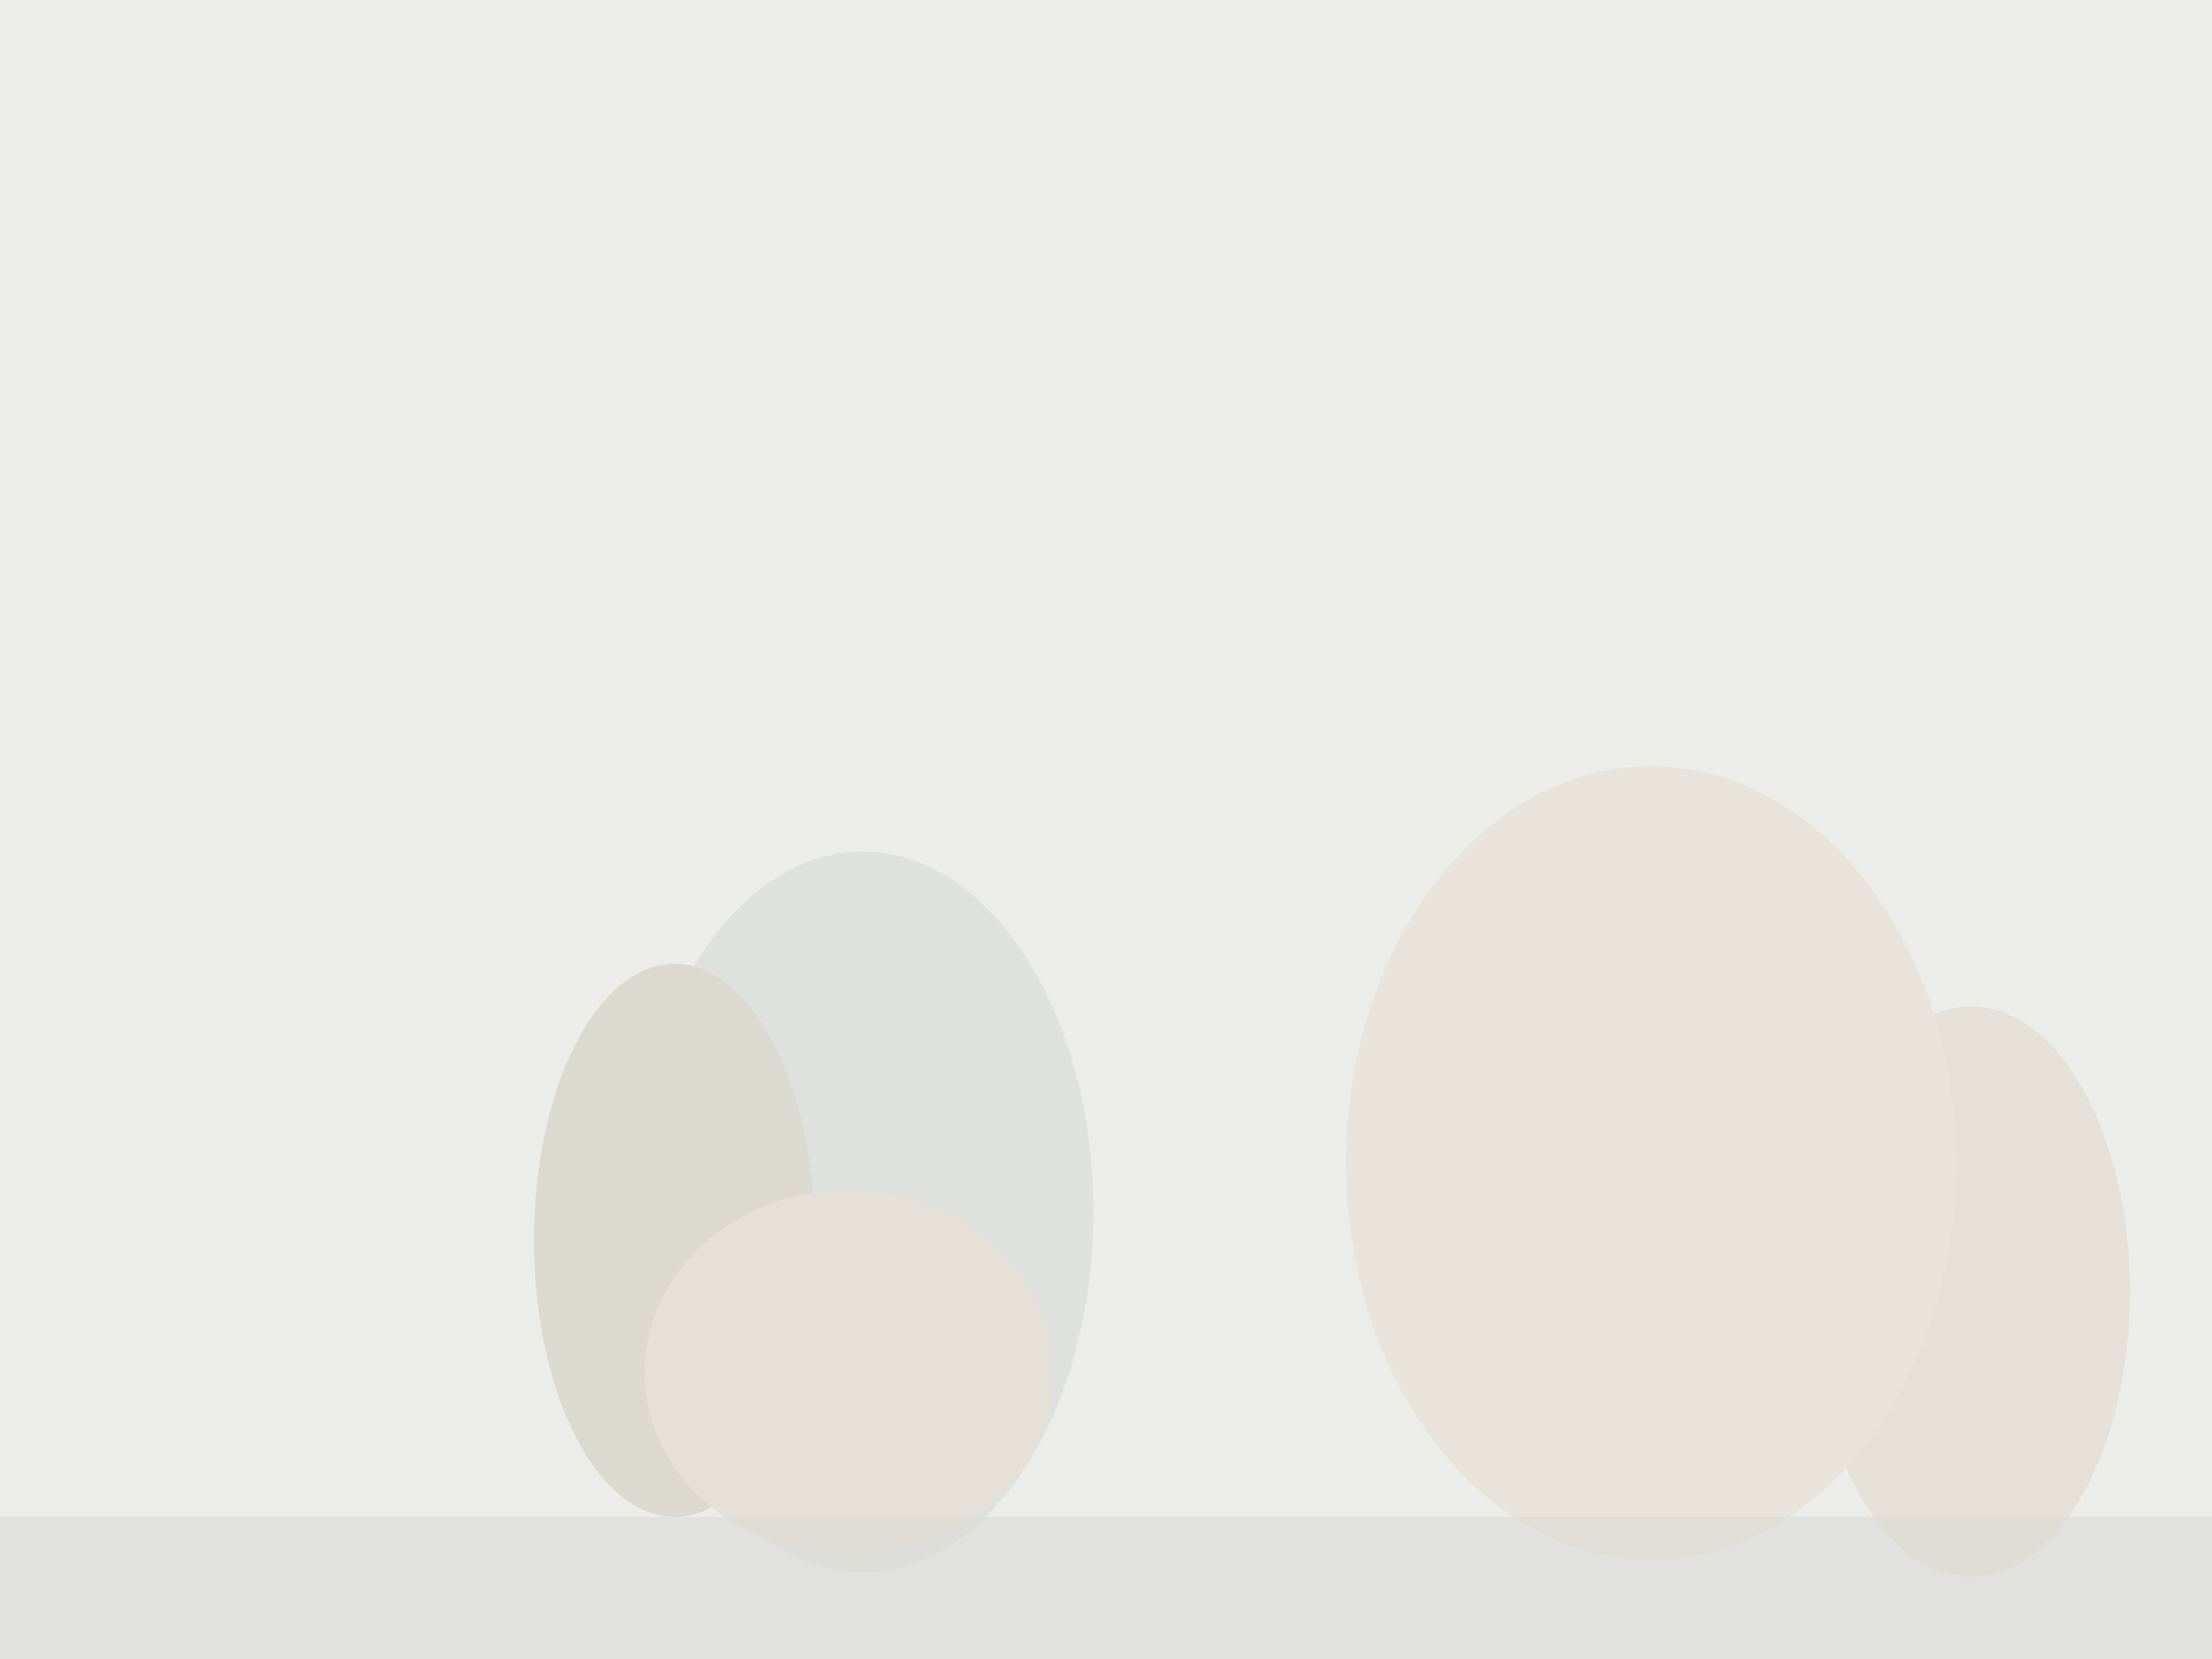
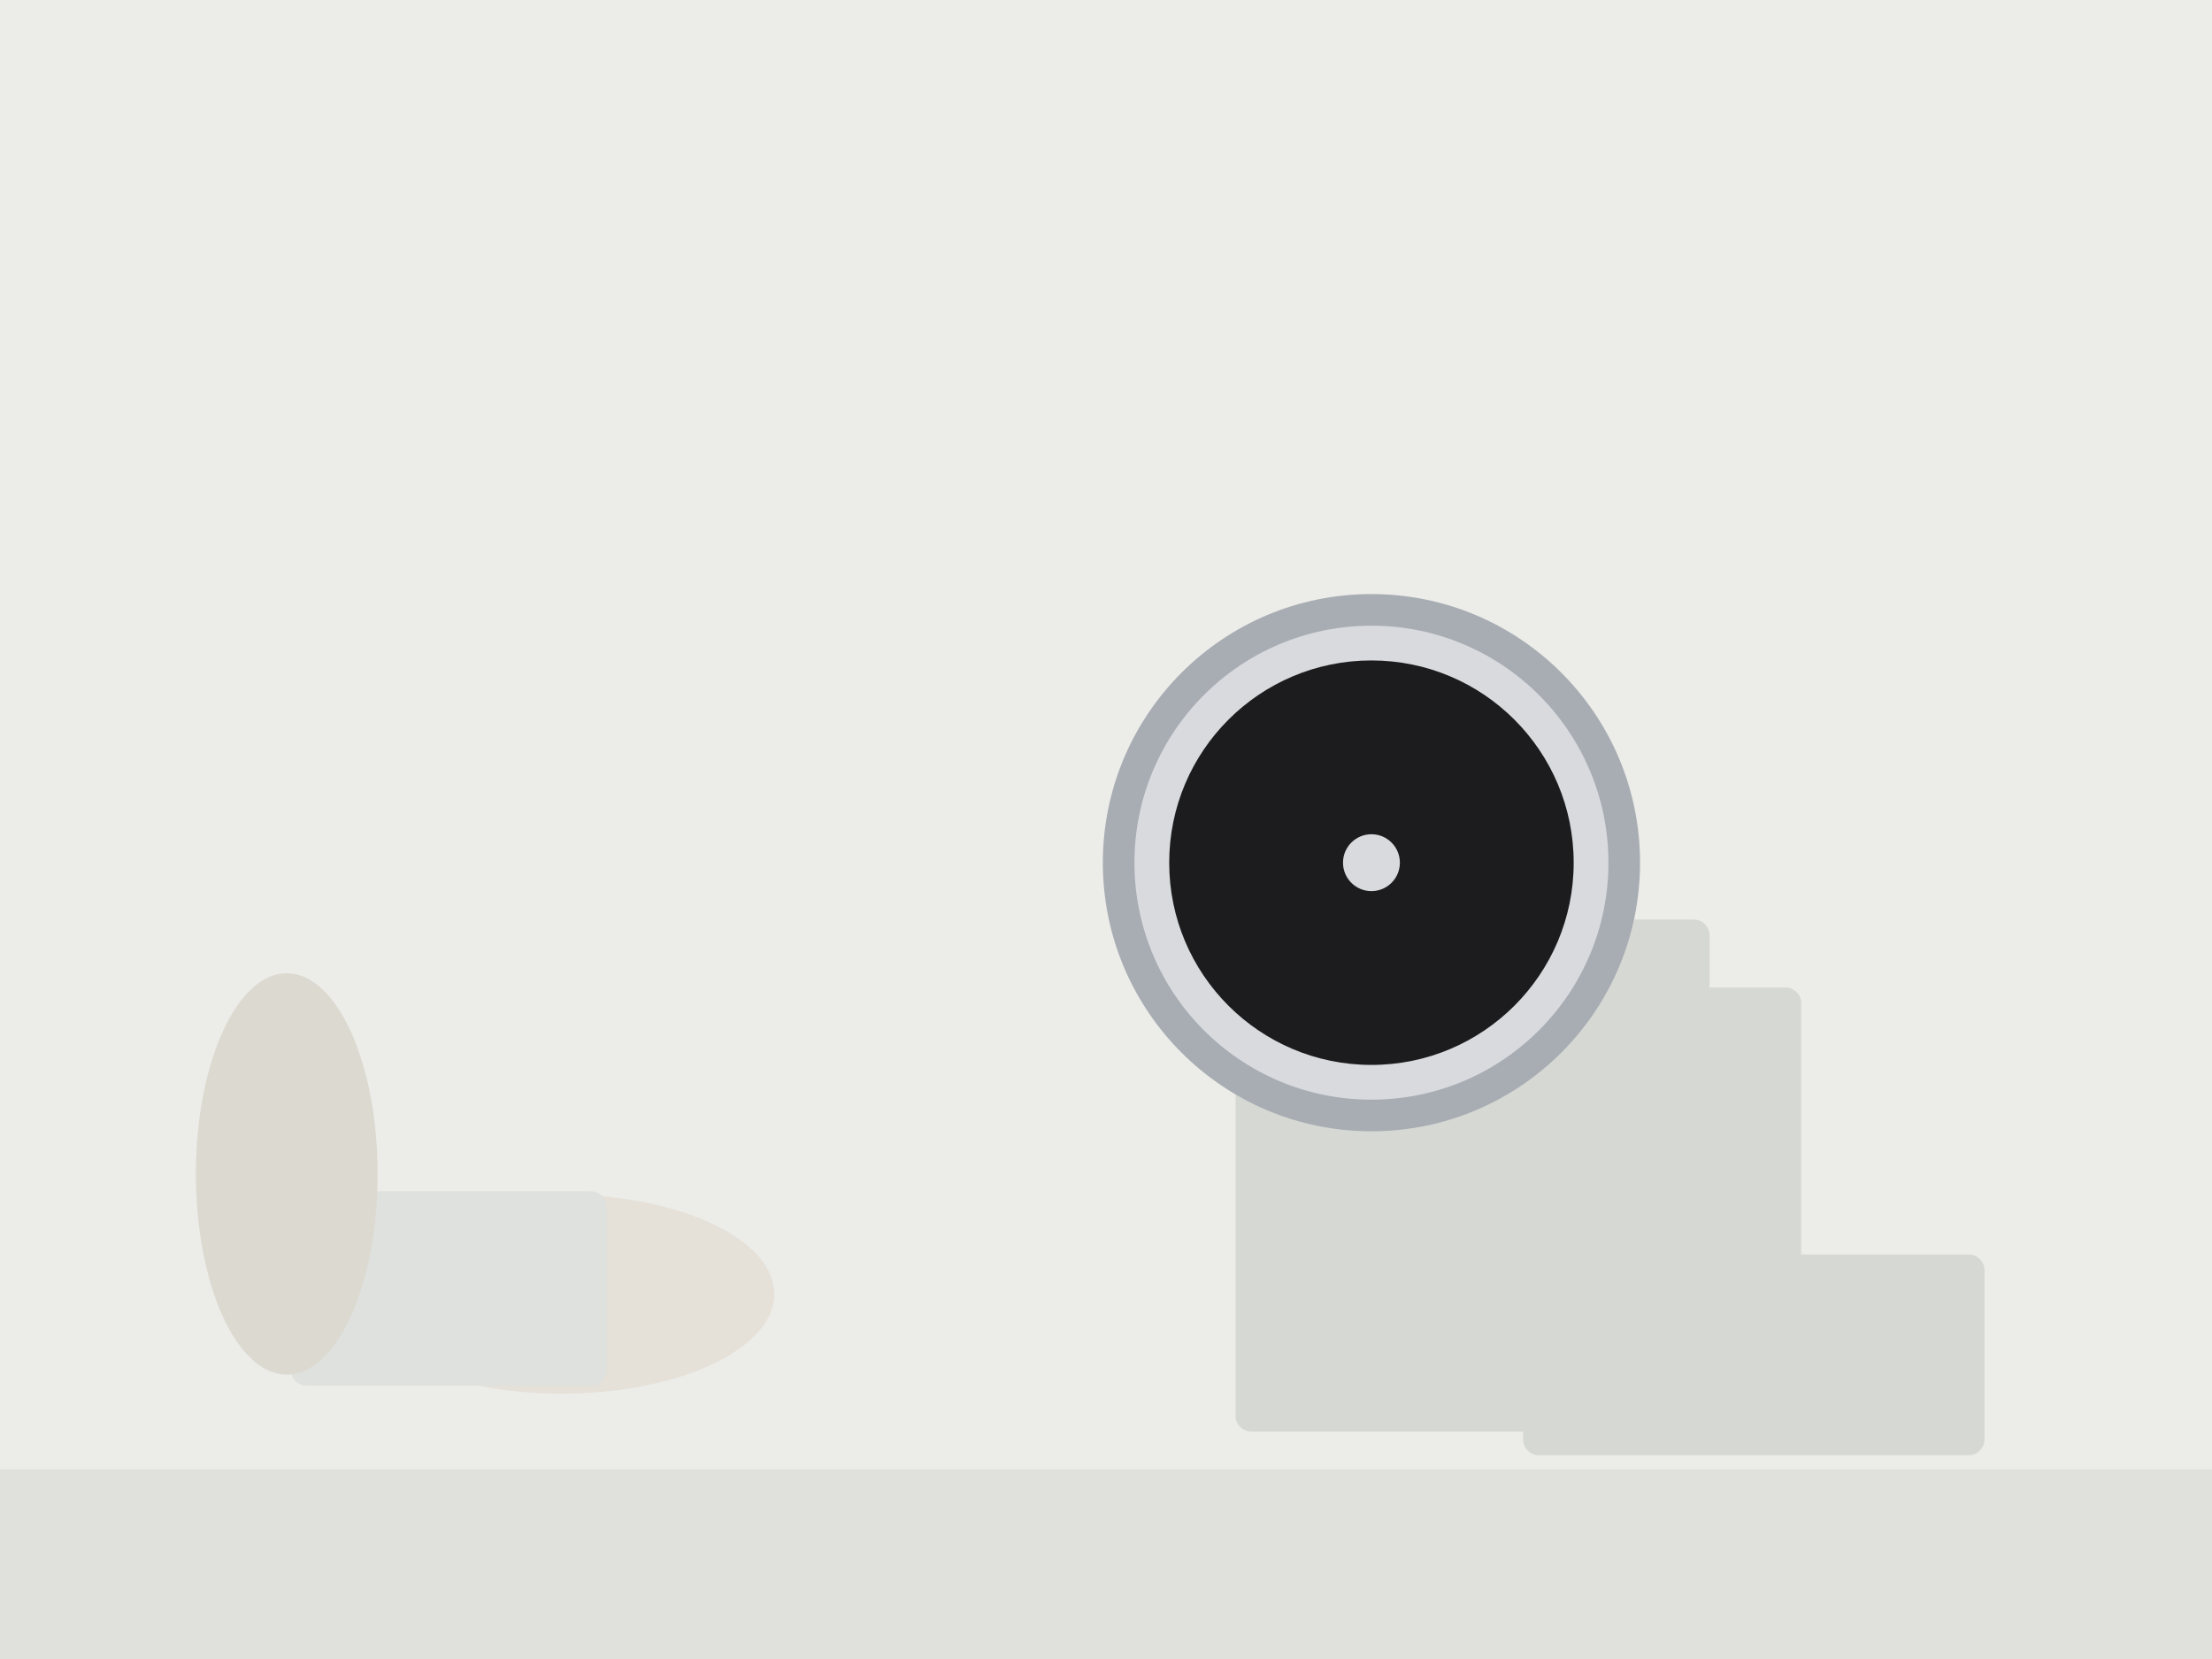
- <svg xmlns="http://www.w3.org/2000/svg" viewBox="0 0 1400 1050" width="1400" height="1050" role="img" aria-label="Workbench with tools">
+ <svg xmlns="http://www.w3.org/2000/svg" viewBox="0 0 1400 1050" width="1400" height="1050" role="img" aria-label="Watchmaker's bench with a movement holder">
  <rect width="1400" height="1050" fill="#ecece8" />
-   <rect x="1147" y="637" width="201" height="361" rx="999" fill="#e5e0d8" />
-   <rect x="400" y="539" width="292" height="456" rx="999" fill="#dfe1de" />
-   <rect x="852" y="485" width="386" height="502" rx="999" fill="#e8e4dc" />
-   <rect x="338" y="610" width="178" height="350" rx="999" fill="#dcd9d0" />
-   <rect x="408" y="753" width="259" height="231" rx="999" fill="#e5e0d8" />
-   <rect x="0" y="960" width="1400" height="90" fill="#d9d9d4" opacity="0.55" />
+   <rect x="221" y="756" width="269" height="126" rx="999" fill="#e5e0d8" />
+   <rect x="782" y="582" width="300" height="324" rx="10" fill="#d6d8d3" />
+   <rect x="184" y="754" width="200" height="123" rx="10" fill="#dfe1de" />
+   <rect x="964" y="794" width="292" height="127" rx="10" fill="#d6d8d3" />
+   <rect x="124" y="616" width="115" height="254" rx="999" fill="#dcd9d0" />
+   <rect x="1043" y="625" width="97" height="252" rx="10" fill="#d6d8d3" />
+   <circle cx="868" cy="546" r="170" fill="#a8adb4" />
+   <circle cx="868" cy="546" r="150" fill="#d8dade" />
+   <circle cx="868" cy="546" r="128" fill="#1c1c1e" />
+   <circle cx="868" cy="546" r="18" fill="#d8dade" />
+   <rect x="0" y="930" width="1400" height="120" fill="#d9d9d4" opacity="0.6" />
</svg>
